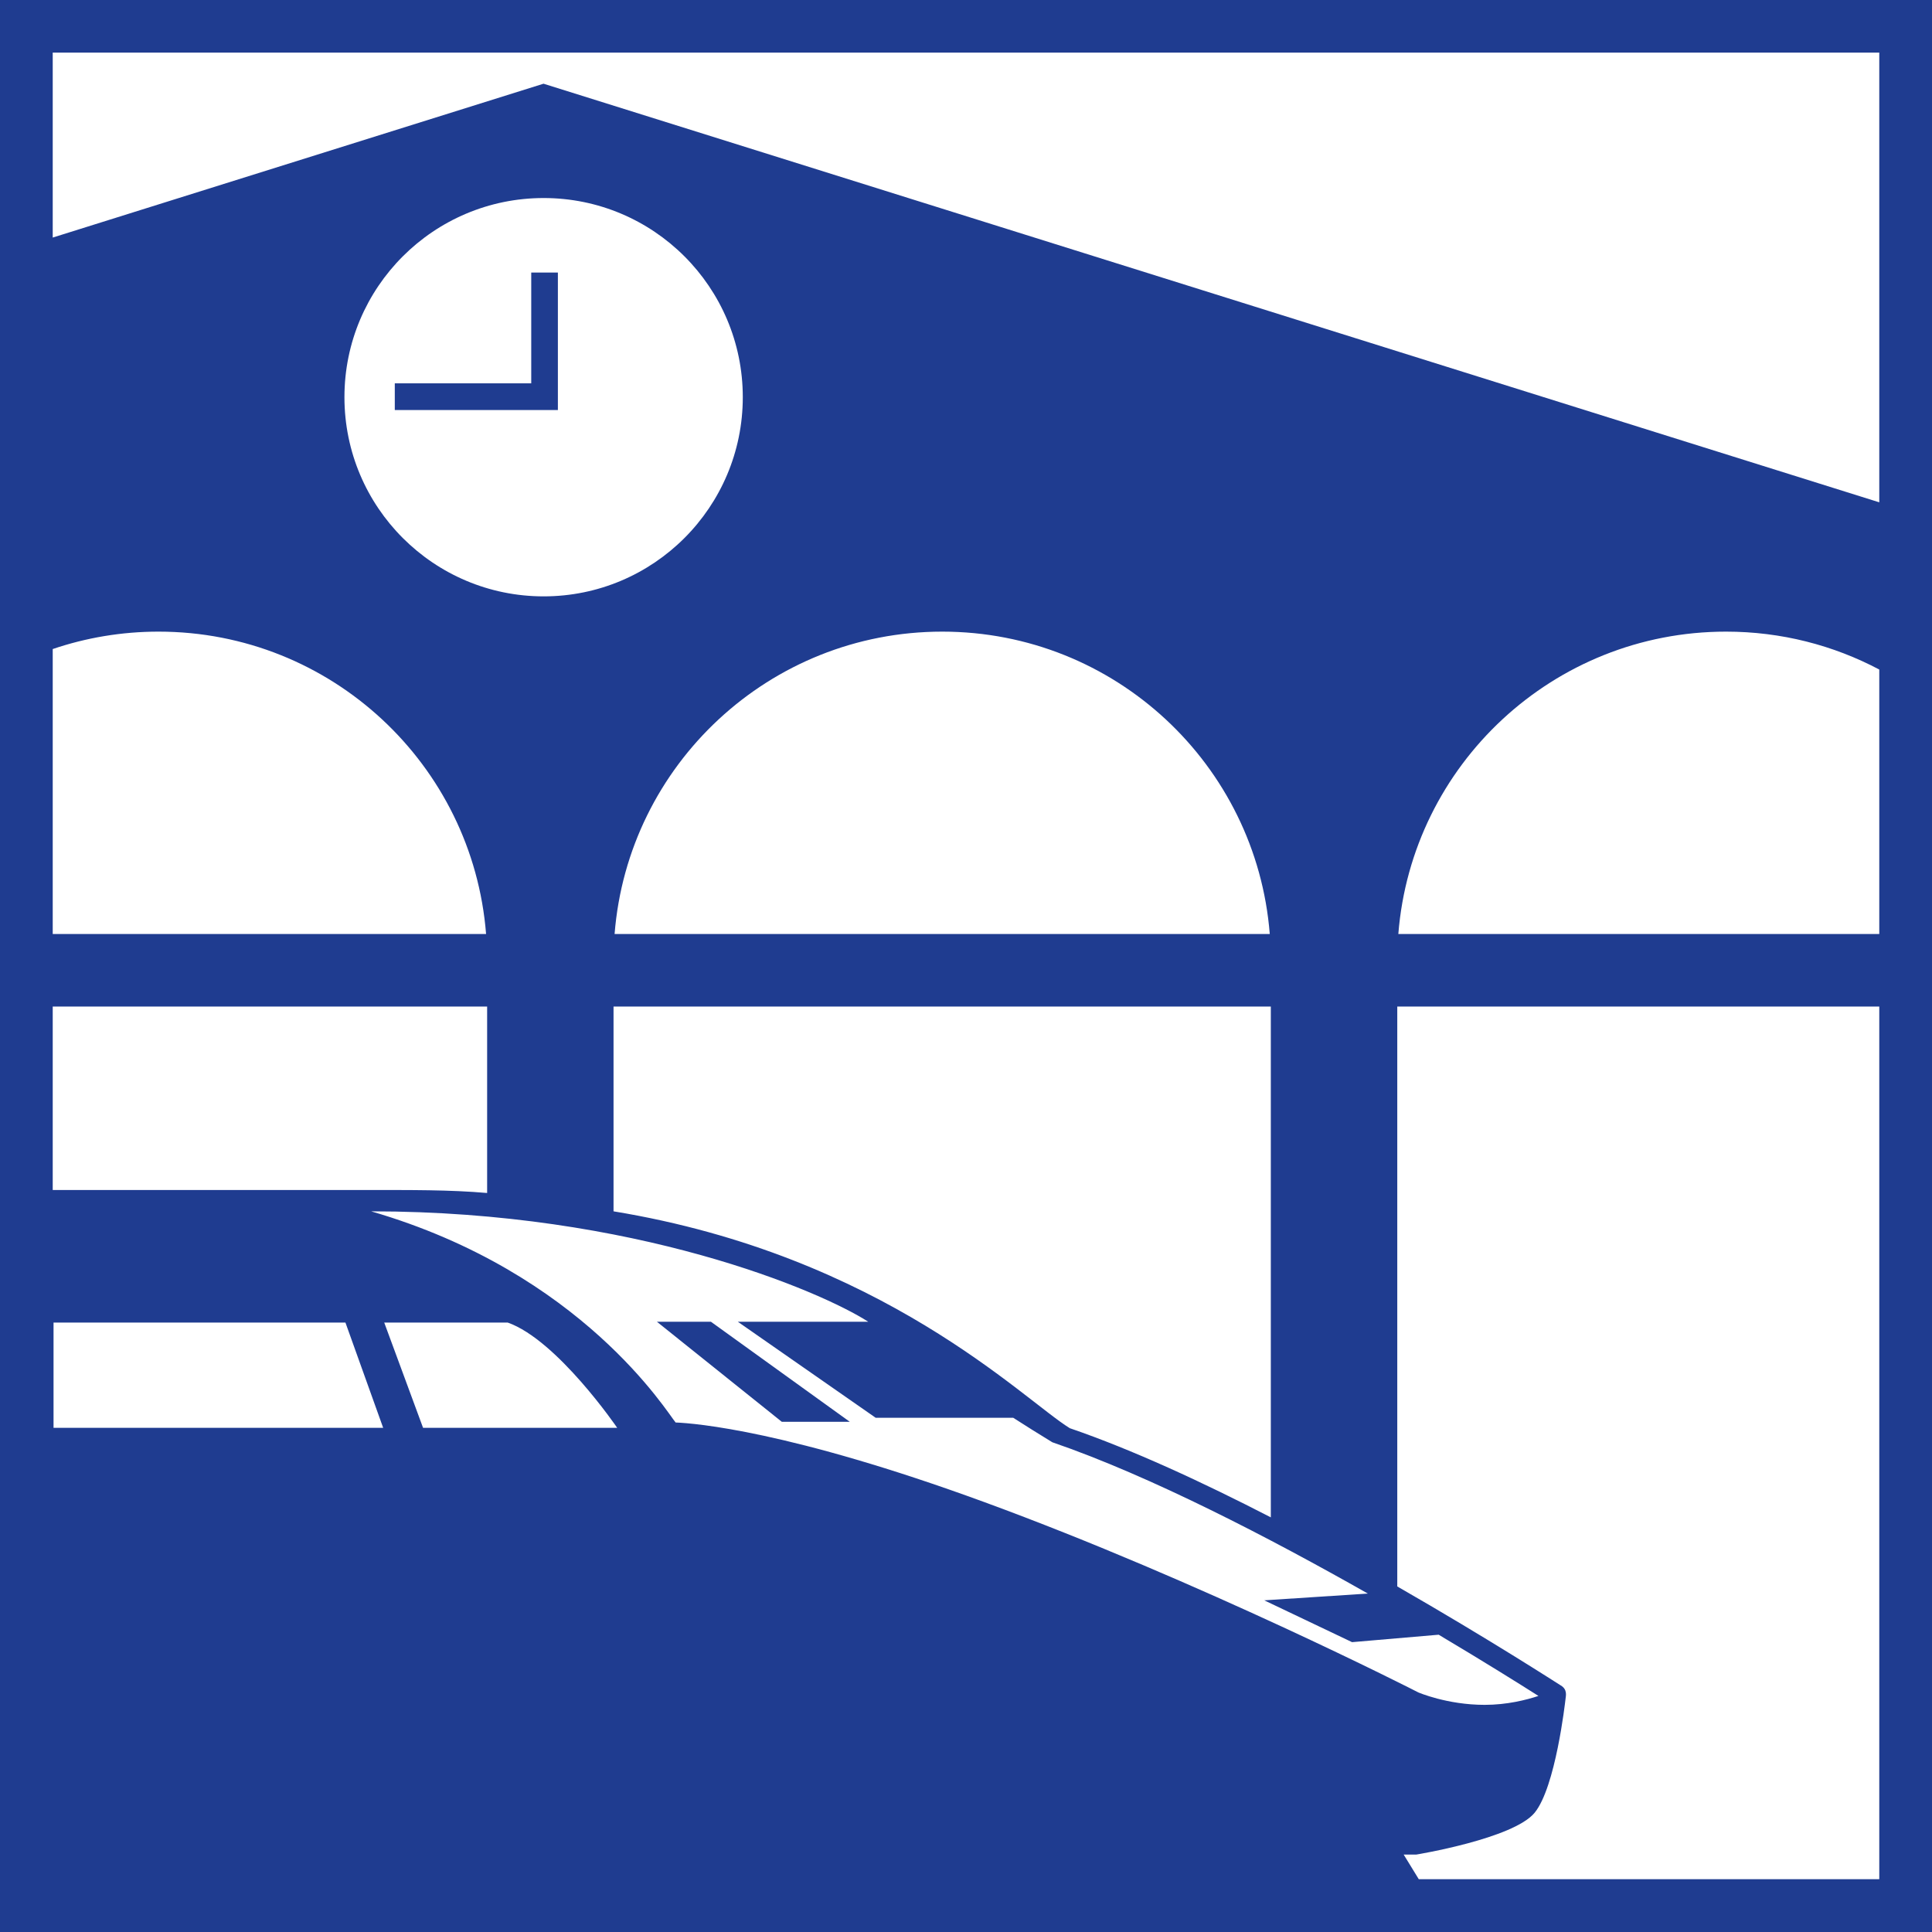
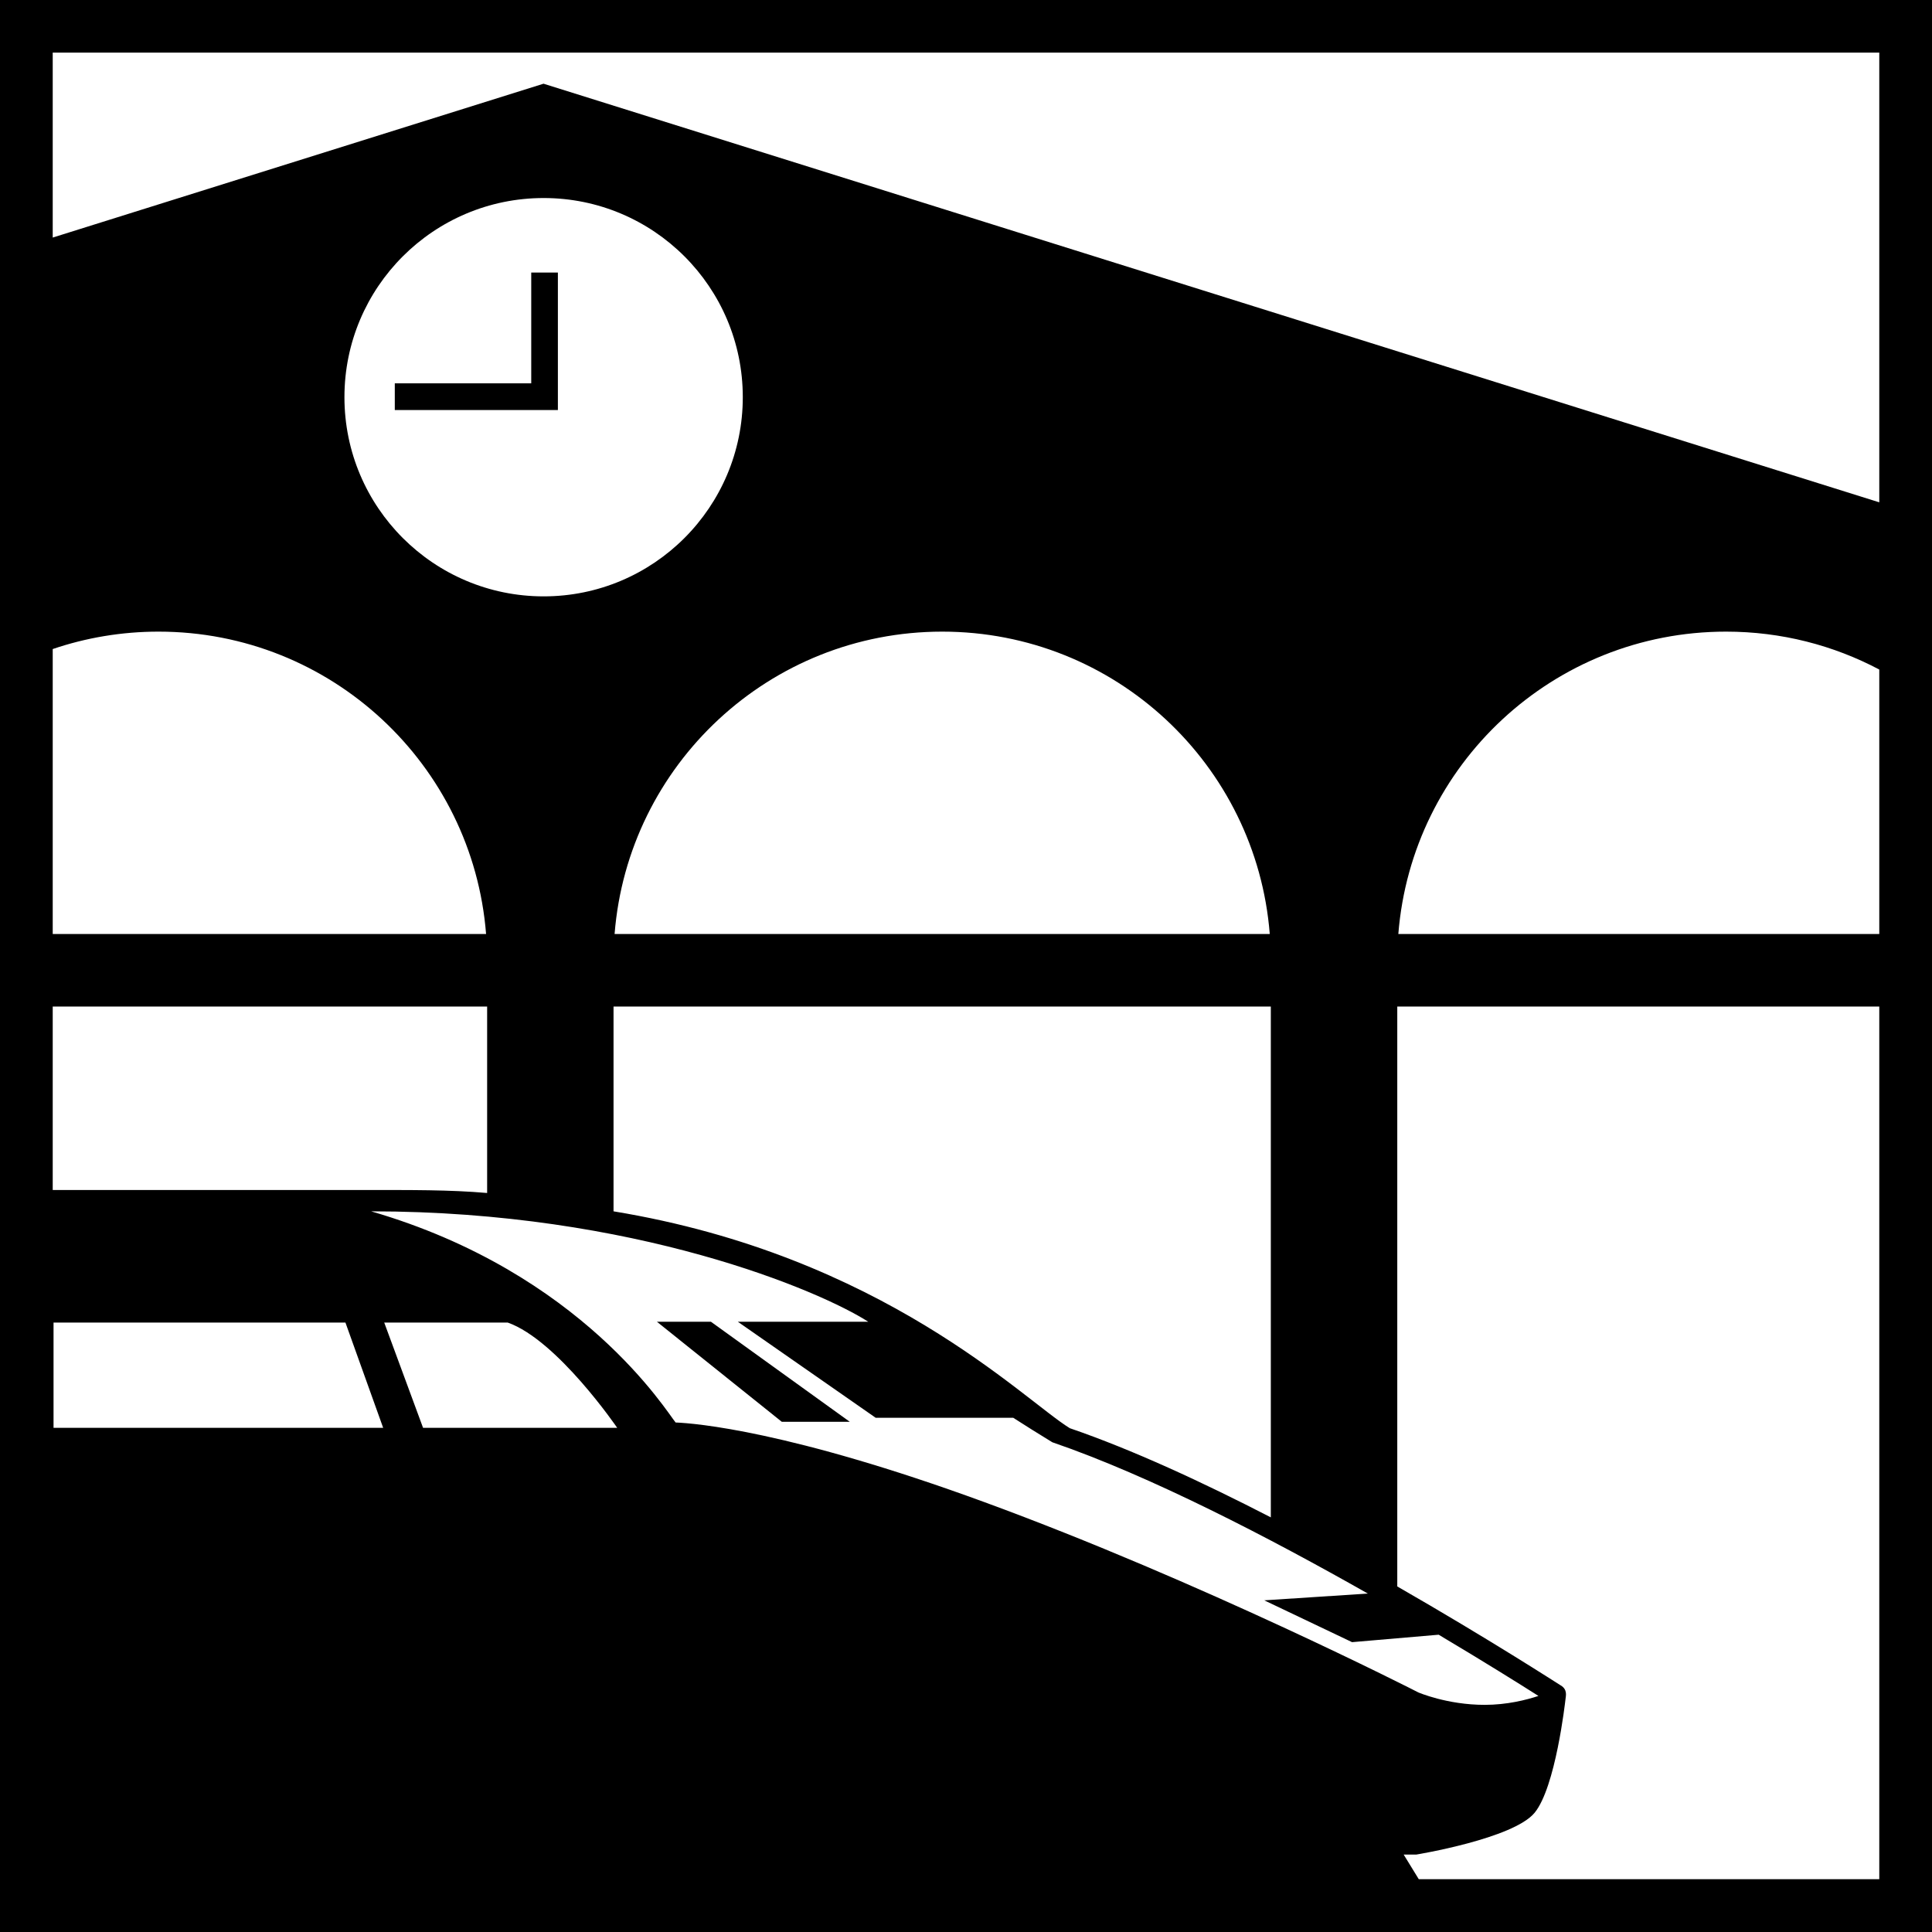
<svg xmlns="http://www.w3.org/2000/svg" width="128" height="128" viewBox="0 0 128 128" fill="none">
  <rect x="1" y="1" width="126" height="126" fill="white" />
-   <path d="M35.196 18.057V25.397H26.156V27.166H36.961V18.057H35.196Z" fill="#1F3C90" />
-   <path d="M124.507 33.28L36.01 5.546L3.493 15.739V3.485H124.507V33.28ZM124.507 61.88H92.643C93.53 50.665 102.914 41.847 114.355 41.847C118.021 41.847 121.477 42.754 124.507 44.359V61.88ZM124.507 124.502H94.035H93.998L92.996 122.869H93.838C93.838 122.869 100.266 121.818 101.674 120.098C103.058 118.406 103.69 112.819 103.719 112.569C103.743 112.347 103.858 111.933 103.407 111.666C103.185 111.53 98.673 108.608 92.573 105.106V66.687H124.507V124.502ZM44.762 94.244C44.22 93.616 38.596 84.322 24.589 80.254C42.081 80.254 54.384 85.549 57.524 87.569H48.883L58.017 93.932H67.13C67.947 94.457 68.809 94.999 69.72 95.554C76.231 97.787 84.162 101.912 90.623 105.578L83.76 106.026L89.577 108.797L95.316 108.304C98.37 110.122 100.738 111.604 101.925 112.36C101.12 112.627 99.839 112.951 98.361 112.951C95.874 112.951 93.965 112.126 93.965 112.126C93.821 112.048 79.54 104.765 65.217 99.519C52.303 94.79 46.03 94.293 44.762 94.244ZM28.029 94.597L25.456 87.623H33.637C36.917 88.776 40.891 94.597 40.891 94.597H28.029ZM3.547 94.597V87.623H22.886L25.386 94.597H3.547ZM3.493 66.687H32.274V79.039C29.799 78.821 27.155 78.842 24.302 78.842H3.493V66.687ZM36.018 39.511C28.731 39.511 22.82 33.6 22.82 26.314C22.82 19.027 28.731 13.12 36.018 13.12C43.304 13.12 49.212 19.027 49.212 26.314C49.212 33.6 43.304 39.511 36.018 39.511ZM84.195 66.687V100.529C79.7 98.21 75.02 96.042 70.878 94.622C67.77 92.709 58.505 83.189 40.648 80.254V66.687H84.195ZM40.718 61.88C41.605 50.665 50.985 41.847 62.426 41.847C73.862 41.847 83.238 50.665 84.125 61.88H40.718ZM3.493 43.001C5.694 42.253 8.054 41.847 10.505 41.847C21.942 41.847 31.317 50.665 32.204 61.88H3.493V43.001ZM0 128H128V3.06072e-06H0V128Z" fill="#1F3C90" />
-   <path d="M43.523 87.57L51.798 94.199H56.302L47.102 87.57H43.523Z" fill="#1F3C90" />
+   <path d="M35.196 18.057V25.397H26.156V27.166H36.961V18.057H35.196Z" fill="currentColor" />
+   <path d="M124.507 33.28L36.01 5.546L3.493 15.739V3.485H124.507V33.28ZM124.507 61.88H92.643C93.53 50.665 102.914 41.847 114.355 41.847C118.021 41.847 121.477 42.754 124.507 44.359V61.88ZM124.507 124.502H94.035H93.998L92.996 122.869H93.838C93.838 122.869 100.266 121.818 101.674 120.098C103.058 118.406 103.69 112.819 103.719 112.569C103.743 112.347 103.858 111.933 103.407 111.666C103.185 111.53 98.673 108.608 92.573 105.106V66.687H124.507V124.502ZM44.762 94.244C44.22 93.616 38.596 84.322 24.589 80.254C42.081 80.254 54.384 85.549 57.524 87.569H48.883L58.017 93.932H67.13C67.947 94.457 68.809 94.999 69.72 95.554C76.231 97.787 84.162 101.912 90.623 105.578L83.76 106.026L89.577 108.797L95.316 108.304C98.37 110.122 100.738 111.604 101.925 112.36C101.12 112.627 99.839 112.951 98.361 112.951C95.874 112.951 93.965 112.126 93.965 112.126C93.821 112.048 79.54 104.765 65.217 99.519C52.303 94.79 46.03 94.293 44.762 94.244ZM28.029 94.597L25.456 87.623H33.637C36.917 88.776 40.891 94.597 40.891 94.597H28.029ZM3.547 94.597V87.623H22.886L25.386 94.597H3.547ZM3.493 66.687H32.274V79.039C29.799 78.821 27.155 78.842 24.302 78.842H3.493V66.687ZM36.018 39.511C28.731 39.511 22.82 33.6 22.82 26.314C22.82 19.027 28.731 13.12 36.018 13.12C43.304 13.12 49.212 19.027 49.212 26.314C49.212 33.6 43.304 39.511 36.018 39.511ZM84.195 66.687V100.529C79.7 98.21 75.02 96.042 70.878 94.622C67.77 92.709 58.505 83.189 40.648 80.254V66.687H84.195ZM40.718 61.88C41.605 50.665 50.985 41.847 62.426 41.847C73.862 41.847 83.238 50.665 84.125 61.88H40.718ZM3.493 43.001C5.694 42.253 8.054 41.847 10.505 41.847C21.942 41.847 31.317 50.665 32.204 61.88H3.493V43.001ZM0 128H128V3.06072e-06H0V128Z" fill="currentColor" />
+   <path d="M43.523 87.57L51.798 94.199H56.302L47.102 87.57H43.523Z" fill="currentColor" />
</svg>
